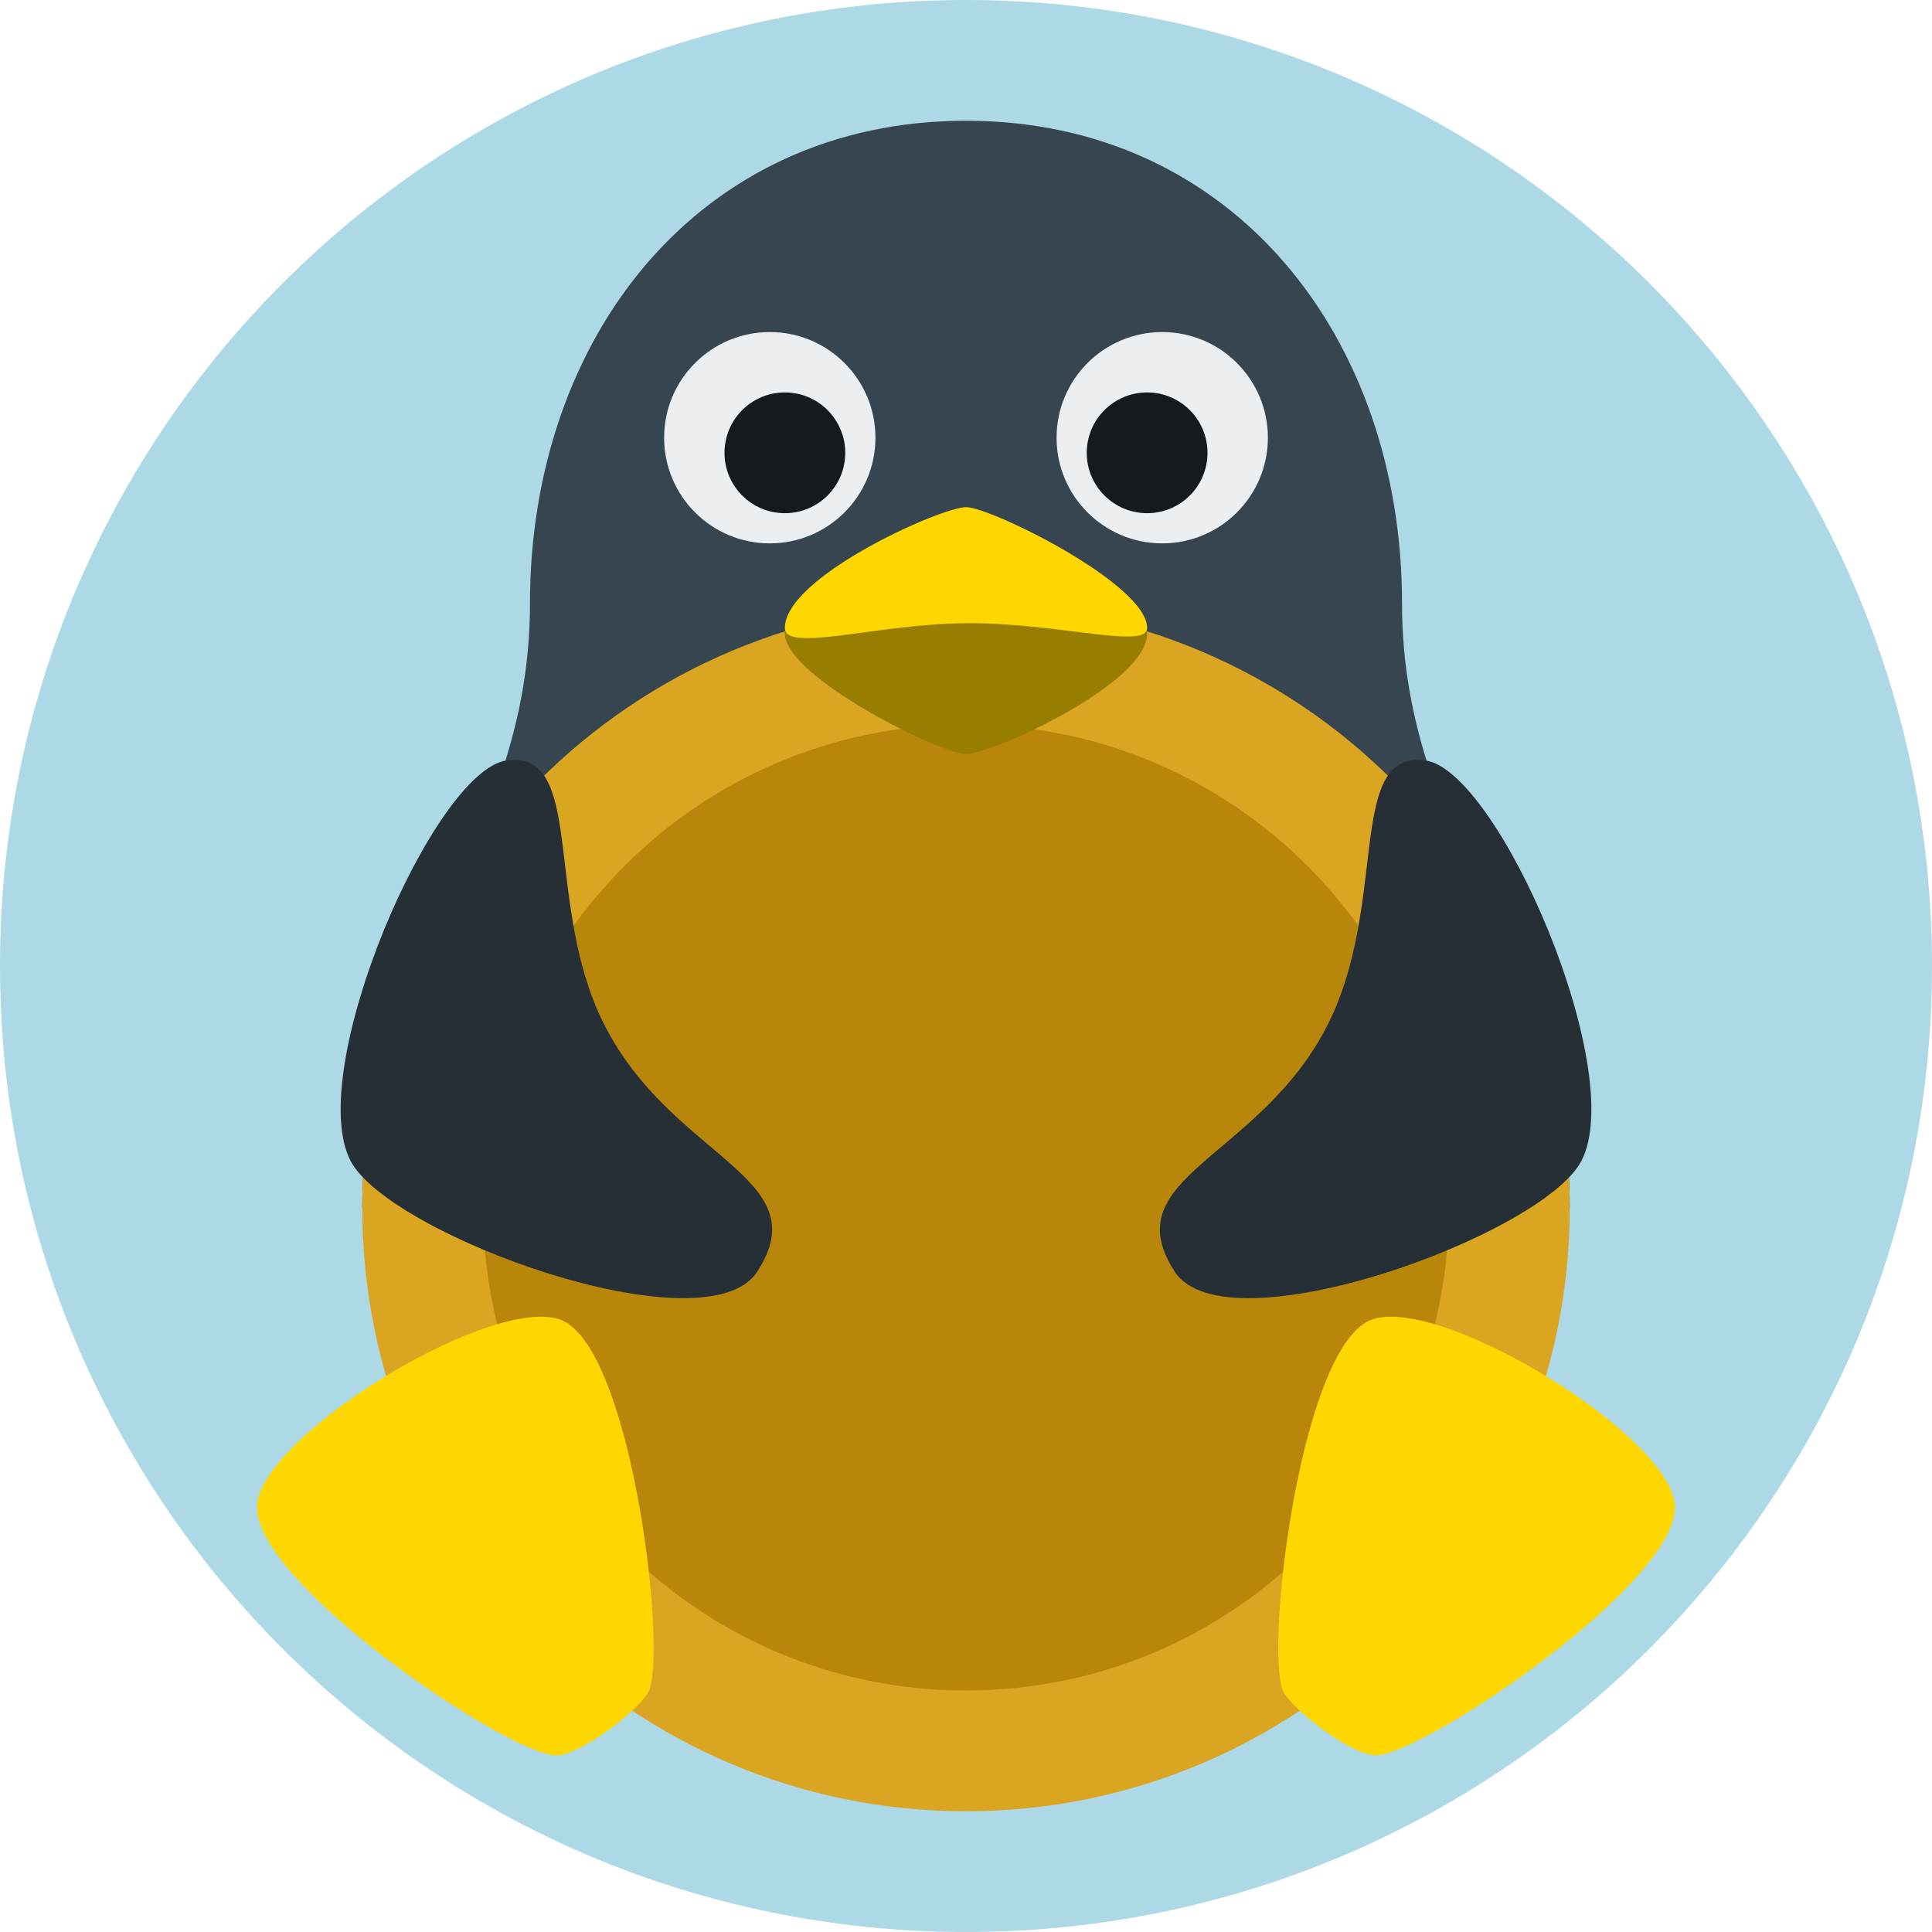
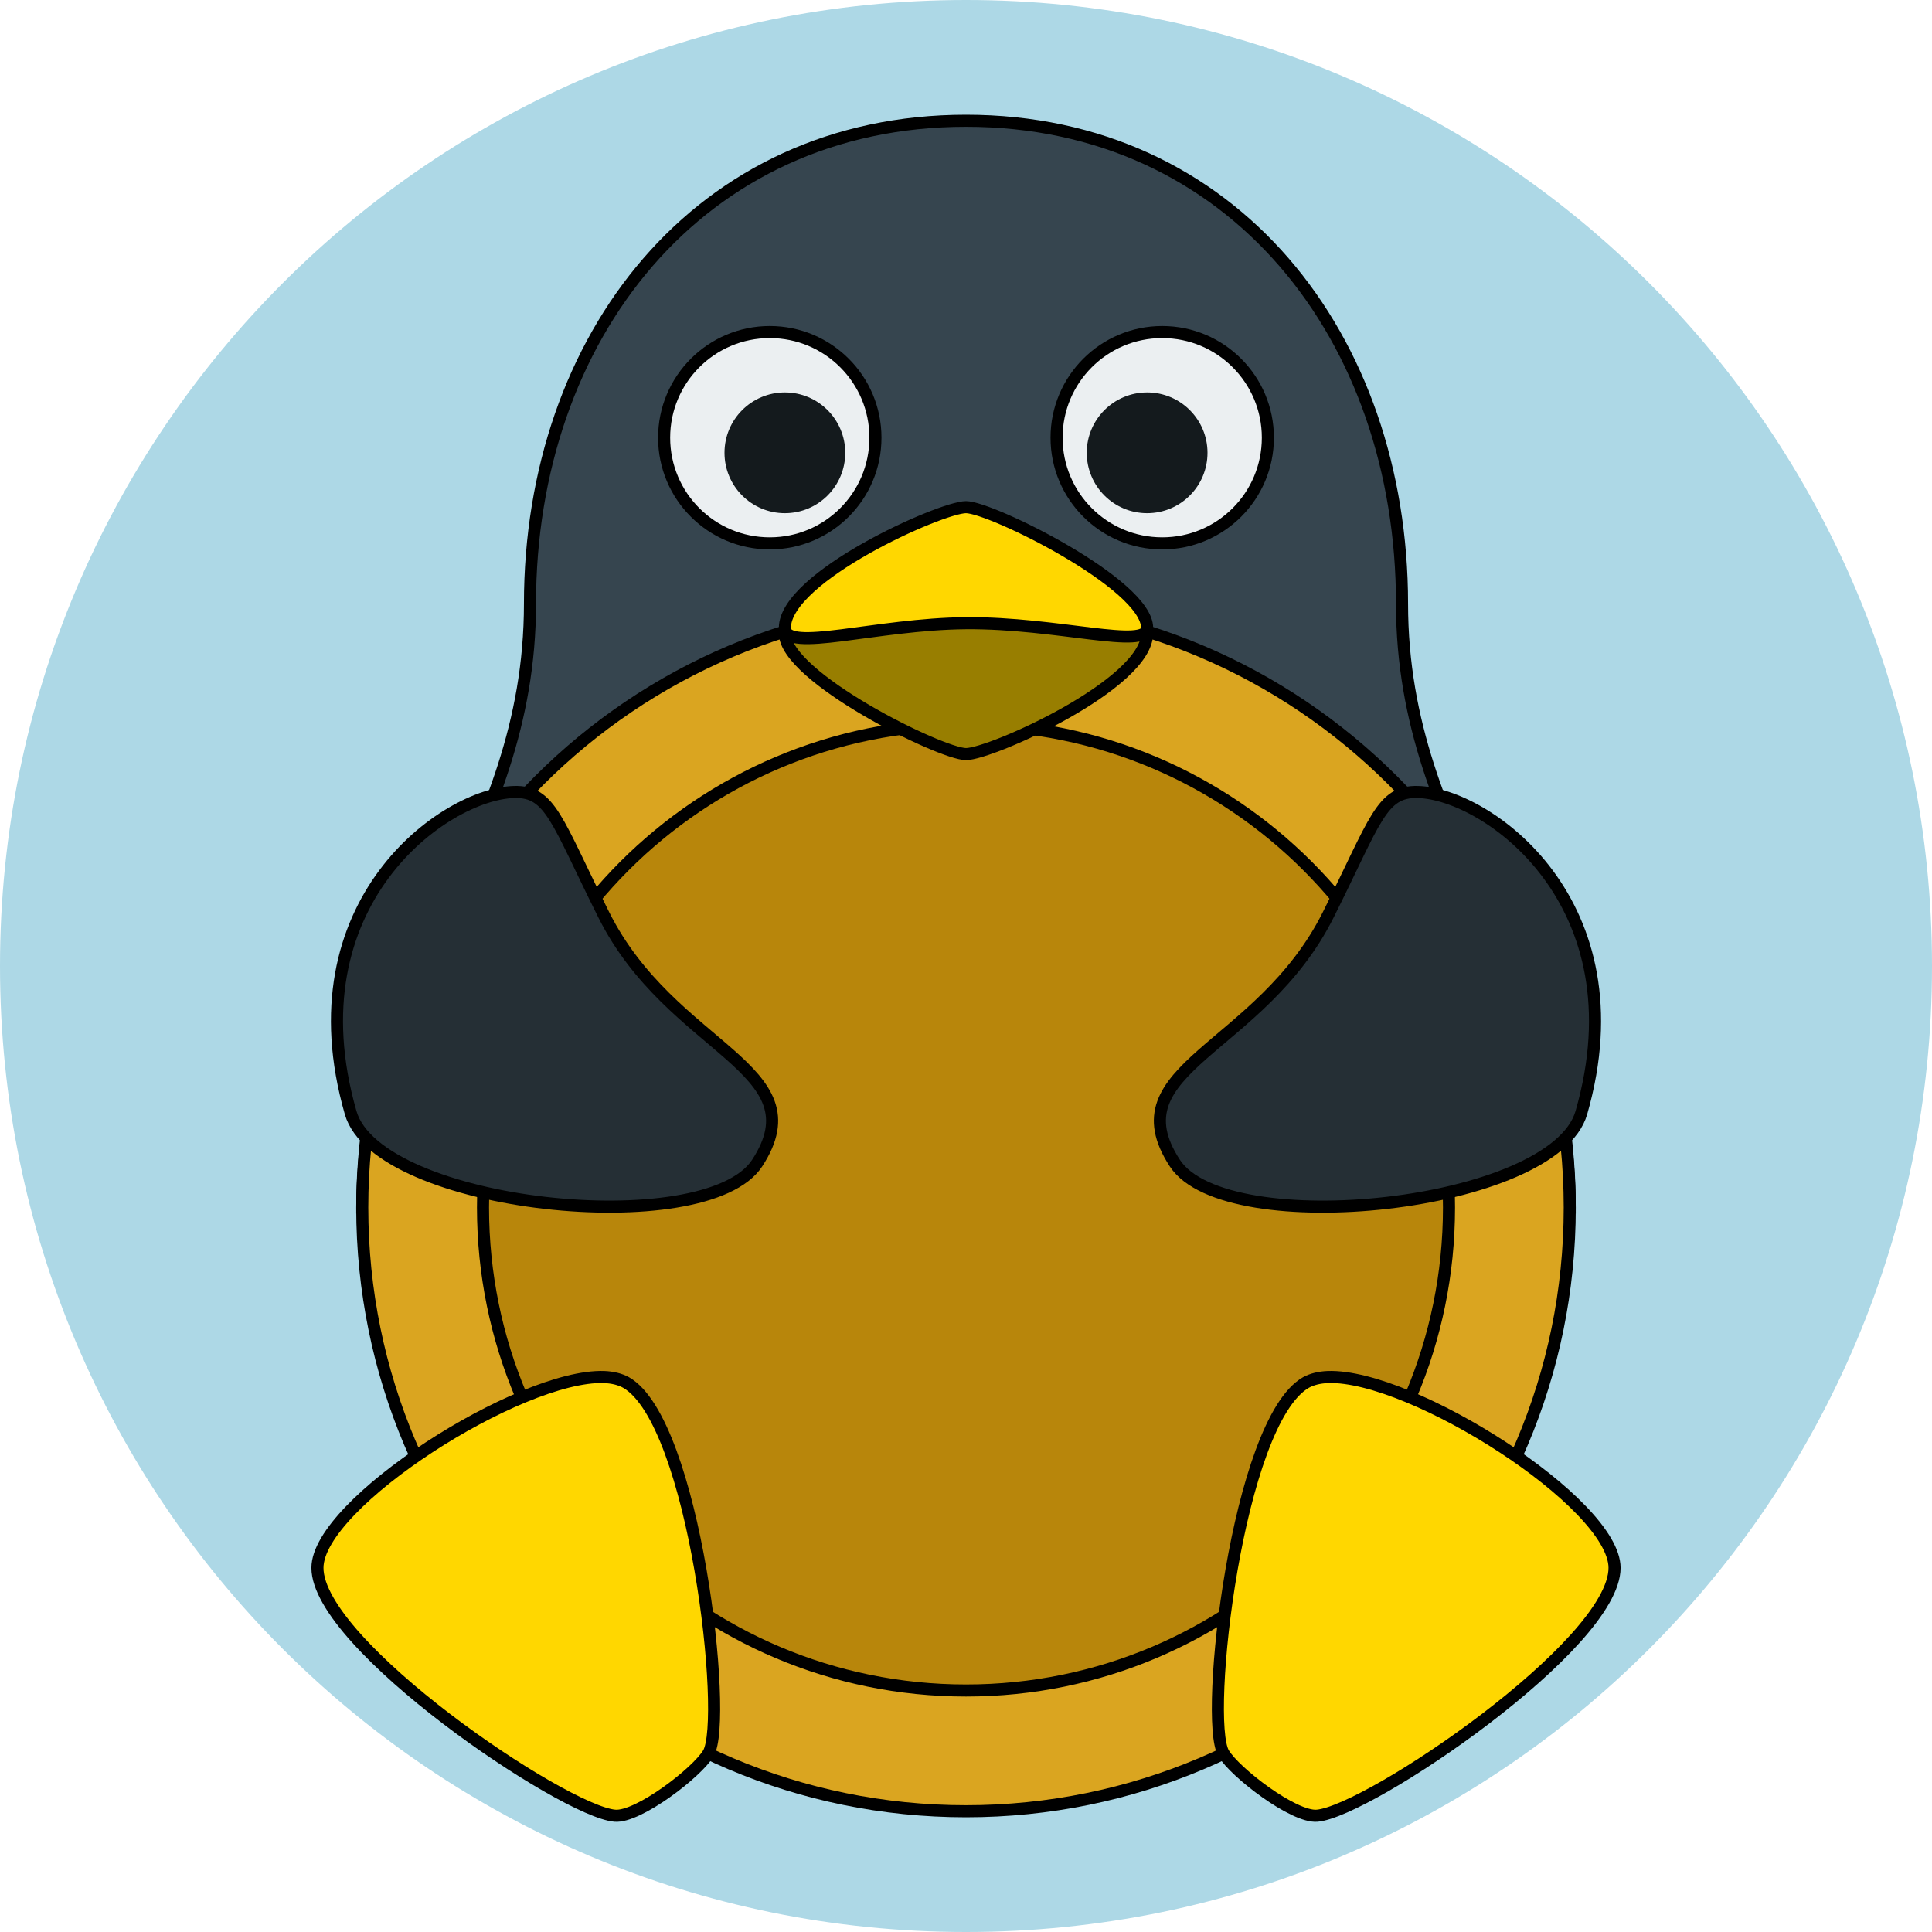
<svg xmlns="http://www.w3.org/2000/svg" width="16" height="16" viewBox="0 0 16 16" version="1.1" id="svg1">
  <defs id="defs1" />
-   <circle style="fill:#add8e6" id="path12" cx="8" cy="8" r="8" />
-   <path id="path4" style="fill:#36454f" d="M 8,1 C 5.791,1 4.389,2.791 4.389,5 4.389,7 3,8 3,10 H 13 C 13,8 11.611,7 11.611,5 11.611,2.791 10.209,1 8,1 Z" />
-   <path id="coin_border" style="fill:#daa520;fill-opacity:1" d="M 8 5 A 5 5 0 0 0 3 10 A 5 5 0 0 0 8 15 A 5 5 0 0 0 13 10 A 5 5 0 0 0 8 5 z " />
-   <path id="coin_center" style="fill:#b8860b;fill-opacity:1" d="M 8 6 A 4 4 0 0 0 4 10 A 4 4 0 0 0 8 14 A 4 4 0 0 0 12 10 A 4 4 0 0 0 8 6 z " />
-   <path id="wings" style="fill:#252f35" d="M 4.258 6.293 C 4.239 6.293 4.22 6.294 4.199 6.297 C 3.593 6.375 2.514 8.871 2.904 9.615 C 3.228 10.232 5.844 11.182 6.27 10.533 C 6.787 9.743 5.561 9.598 5 8.477 C 4.516 7.511 4.831 6.292 4.258 6.293 z M 11.742 6.293 C 11.169 6.292 11.484 7.511 11 8.477 C 10.439 9.598 9.213 9.743 9.73 10.533 C 10.156 11.182 12.772 10.232 13.096 9.615 C 13.486 8.871 12.407 6.375 11.801 6.297 C 11.78 6.294 11.761 6.293 11.742 6.293 z " />
-   <path id="legs" style="fill:#ffd700" d="m 13.871,12.484 c -4.93e-4,-0.59 -2.041,-1.827 -2.554,-1.536 -0.57,0.324 -0.849,2.792 -0.684,3.071 0.094,0.159 0.582,0.534 0.775,0.517 0.428,-0.037 2.464,-1.415 2.463,-2.053 z m -11.743,0 c 4.931e-4,-0.59 2.041,-1.827 2.554,-1.536 0.57,0.324 0.849,2.792 0.684,3.071 C 5.273,14.179 4.785,14.553 4.592,14.537 4.164,14.5 2.128,13.122 2.129,12.484 Z" />
-   <path id="eyes" style="fill:#ebeff1;stroke-width:0.875" d="M 6.375 2.75 A 0.875 0.875 0 0 0 5.5 3.625 A 0.875 0.875 0 0 0 6.375 4.5 A 0.875 0.875 0 0 0 7.25 3.625 A 0.875 0.875 0 0 0 6.375 2.75 z M 9.625 2.75 A 0.875 0.875 0 0 0 8.75 3.625 A 0.875 0.875 0 0 0 9.625 4.5 A 0.875 0.875 0 0 0 10.5 3.625 A 0.875 0.875 0 0 0 9.625 2.75 z " />
-   <path id="beak_down" style="fill:#987e00;fill-opacity:1" d="M 9.5,5.245 C 9.5,5.667 8.207,6.245 8,6.245 c -0.207,0 -1.5,-0.638 -1.5,-1 -3.81e-4,-0.362 3,-0.423 3,0 z" />
-   <path id="beak_up" style="fill:#ffd700;fill-opacity:1" d="m 6.5,5.2 c 3.81e-4,-0.423 1.293,-1 1.5,-1 0.207,0 1.5,0.638 1.5,1 C 9.5,5.383 8.757,5.155 8,5.161 7.257,5.167 6.5,5.409 6.5,5.2 Z" />
+   <circle style="fill:#add8e6" id="path12" cx="-8" cy="8" r="8" transform="scale(-1,1)" />
+   <path id="path4" style="fill:#36454f;stroke:#000000;stroke-opacity:1;stroke-width:0.1;stroke-dasharray:none" d="M 8,1 C 5.791,1 4.389,2.791 4.389,5 4.389,7 3,8 3,10 H 13 C 13,8 11.611,7 11.611,5 11.611,2.791 10.209,1 8,1 Z" />
+   <path id="coin_border" style="fill:#daa520;fill-opacity:1;stroke:#000000;stroke-opacity:1;stroke-width:0.1;stroke-dasharray:none" d="M 8 5 A 5 5 0 0 0 3 10 A 5 5 0 0 0 8 15 A 5 5 0 0 0 13 10 A 5 5 0 0 0 8 5 z " />
+   <path id="coin_center" style="fill:#b8860b;fill-opacity:1;stroke:#000000;stroke-opacity:1;stroke-width:0.1;stroke-dasharray:none" d="M 8 6 A 4 4 0 0 0 4 10 A 4 4 0 0 0 8 14 A 4 4 0 0 0 12 10 A 4 4 0 0 0 8 6 z " />
+   <path id="wings" style="fill:#252f35;stroke:#000000;stroke-width:0.1;stroke-dasharray:none;stroke-opacity:1" d="M 4.258,6.559 C 3.687,6.573 2.404,7.476 2.904,9.215 3.13,9.999 5.844,10.282 6.27,9.633 6.787,8.843 5.561,8.698 5,7.576 4.607,6.791 4.561,6.551 4.258,6.559 Z m 7.484,0 C 11.439,6.551 11.393,6.791 11,7.576 10.439,8.698 9.213,8.843 9.73,9.633 10.156,10.282 12.87,9.999 13.096,9.215 13.596,7.476 12.313,6.573 11.742,6.559 Z" />
+   <path id="path5" style="fill:#ffd700;stroke:#000000;stroke-width:0.1;stroke-dasharray:none;stroke-opacity:1" d="M 5.002 11.404 C 4.306 11.382 2.629 12.45 2.629 12.984 C 2.628 13.622 4.664 15 5.092 15.037 C 5.285 15.054 5.773 14.679 5.867 14.52 C 6.032 14.24 5.754 11.773 5.184 11.449 C 5.135 11.422 5.074 11.407 5.002 11.404 z M 10.998 11.404 C 10.926 11.407 10.865 11.422 10.816 11.449 C 10.246 11.773 9.968 14.24 10.133 14.52 C 10.227 14.679 10.715 15.054 10.908 15.037 C 11.336 15 13.372 13.622 13.371 12.984 C 13.371 12.45 11.694 11.382 10.998 11.404 z " />
+   <path id="eyes" style="fill:#ebeff1;stroke-width:0.1;stroke:#000000;stroke-opacity:1;stroke-dasharray:none" d="M 6.375 2.75 A 0.875 0.875 0 0 0 5.5 3.625 A 0.875 0.875 0 0 0 6.375 4.5 A 0.875 0.875 0 0 0 7.25 3.625 A 0.875 0.875 0 0 0 6.375 2.75 z M 9.625 2.75 A 0.875 0.875 0 0 0 8.75 3.625 A 0.875 0.875 0 0 0 9.625 4.5 A 0.875 0.875 0 0 0 10.5 3.625 A 0.875 0.875 0 0 0 9.625 2.75 z " />
+   <path id="beak_down" style="fill:#987e00;fill-opacity:1;stroke:#000000;stroke-opacity:1;stroke-width:0.1;stroke-dasharray:none" d="M 9.5,5.245 C 9.5,5.667 8.207,6.245 8,6.245 c -0.207,0 -1.5,-0.638 -1.5,-1 -3.81e-4,-0.362 3,-0.423 3,0 z" />
+   <path id="beak_up" style="fill:#ffd700;fill-opacity:1;stroke:#000000;stroke-opacity:1;stroke-width:0.1;stroke-dasharray:none" d="m 6.5,5.2 c 3.81e-4,-0.423 1.293,-1 1.5,-1 0.207,0 1.5,0.638 1.5,1 C 9.5,5.383 8.757,5.155 8,5.161 7.257,5.167 6.5,5.409 6.5,5.2 Z" />
  <path id="path3" style="fill:#141a1d" d="M 6.5 3.25 A 0.5 0.5 0 0 0 6 3.75 A 0.5 0.5 0 0 0 6.5 4.25 A 0.5 0.5 0 0 0 7 3.75 A 0.5 0.5 0 0 0 6.5 3.25 z M 9.5 3.25 A 0.5 0.5 0 0 0 9 3.75 A 0.5 0.5 0 0 0 9.5 4.25 A 0.5 0.5 0 0 0 10 3.75 A 0.5 0.5 0 0 0 9.5 3.25 z " />
</svg>
